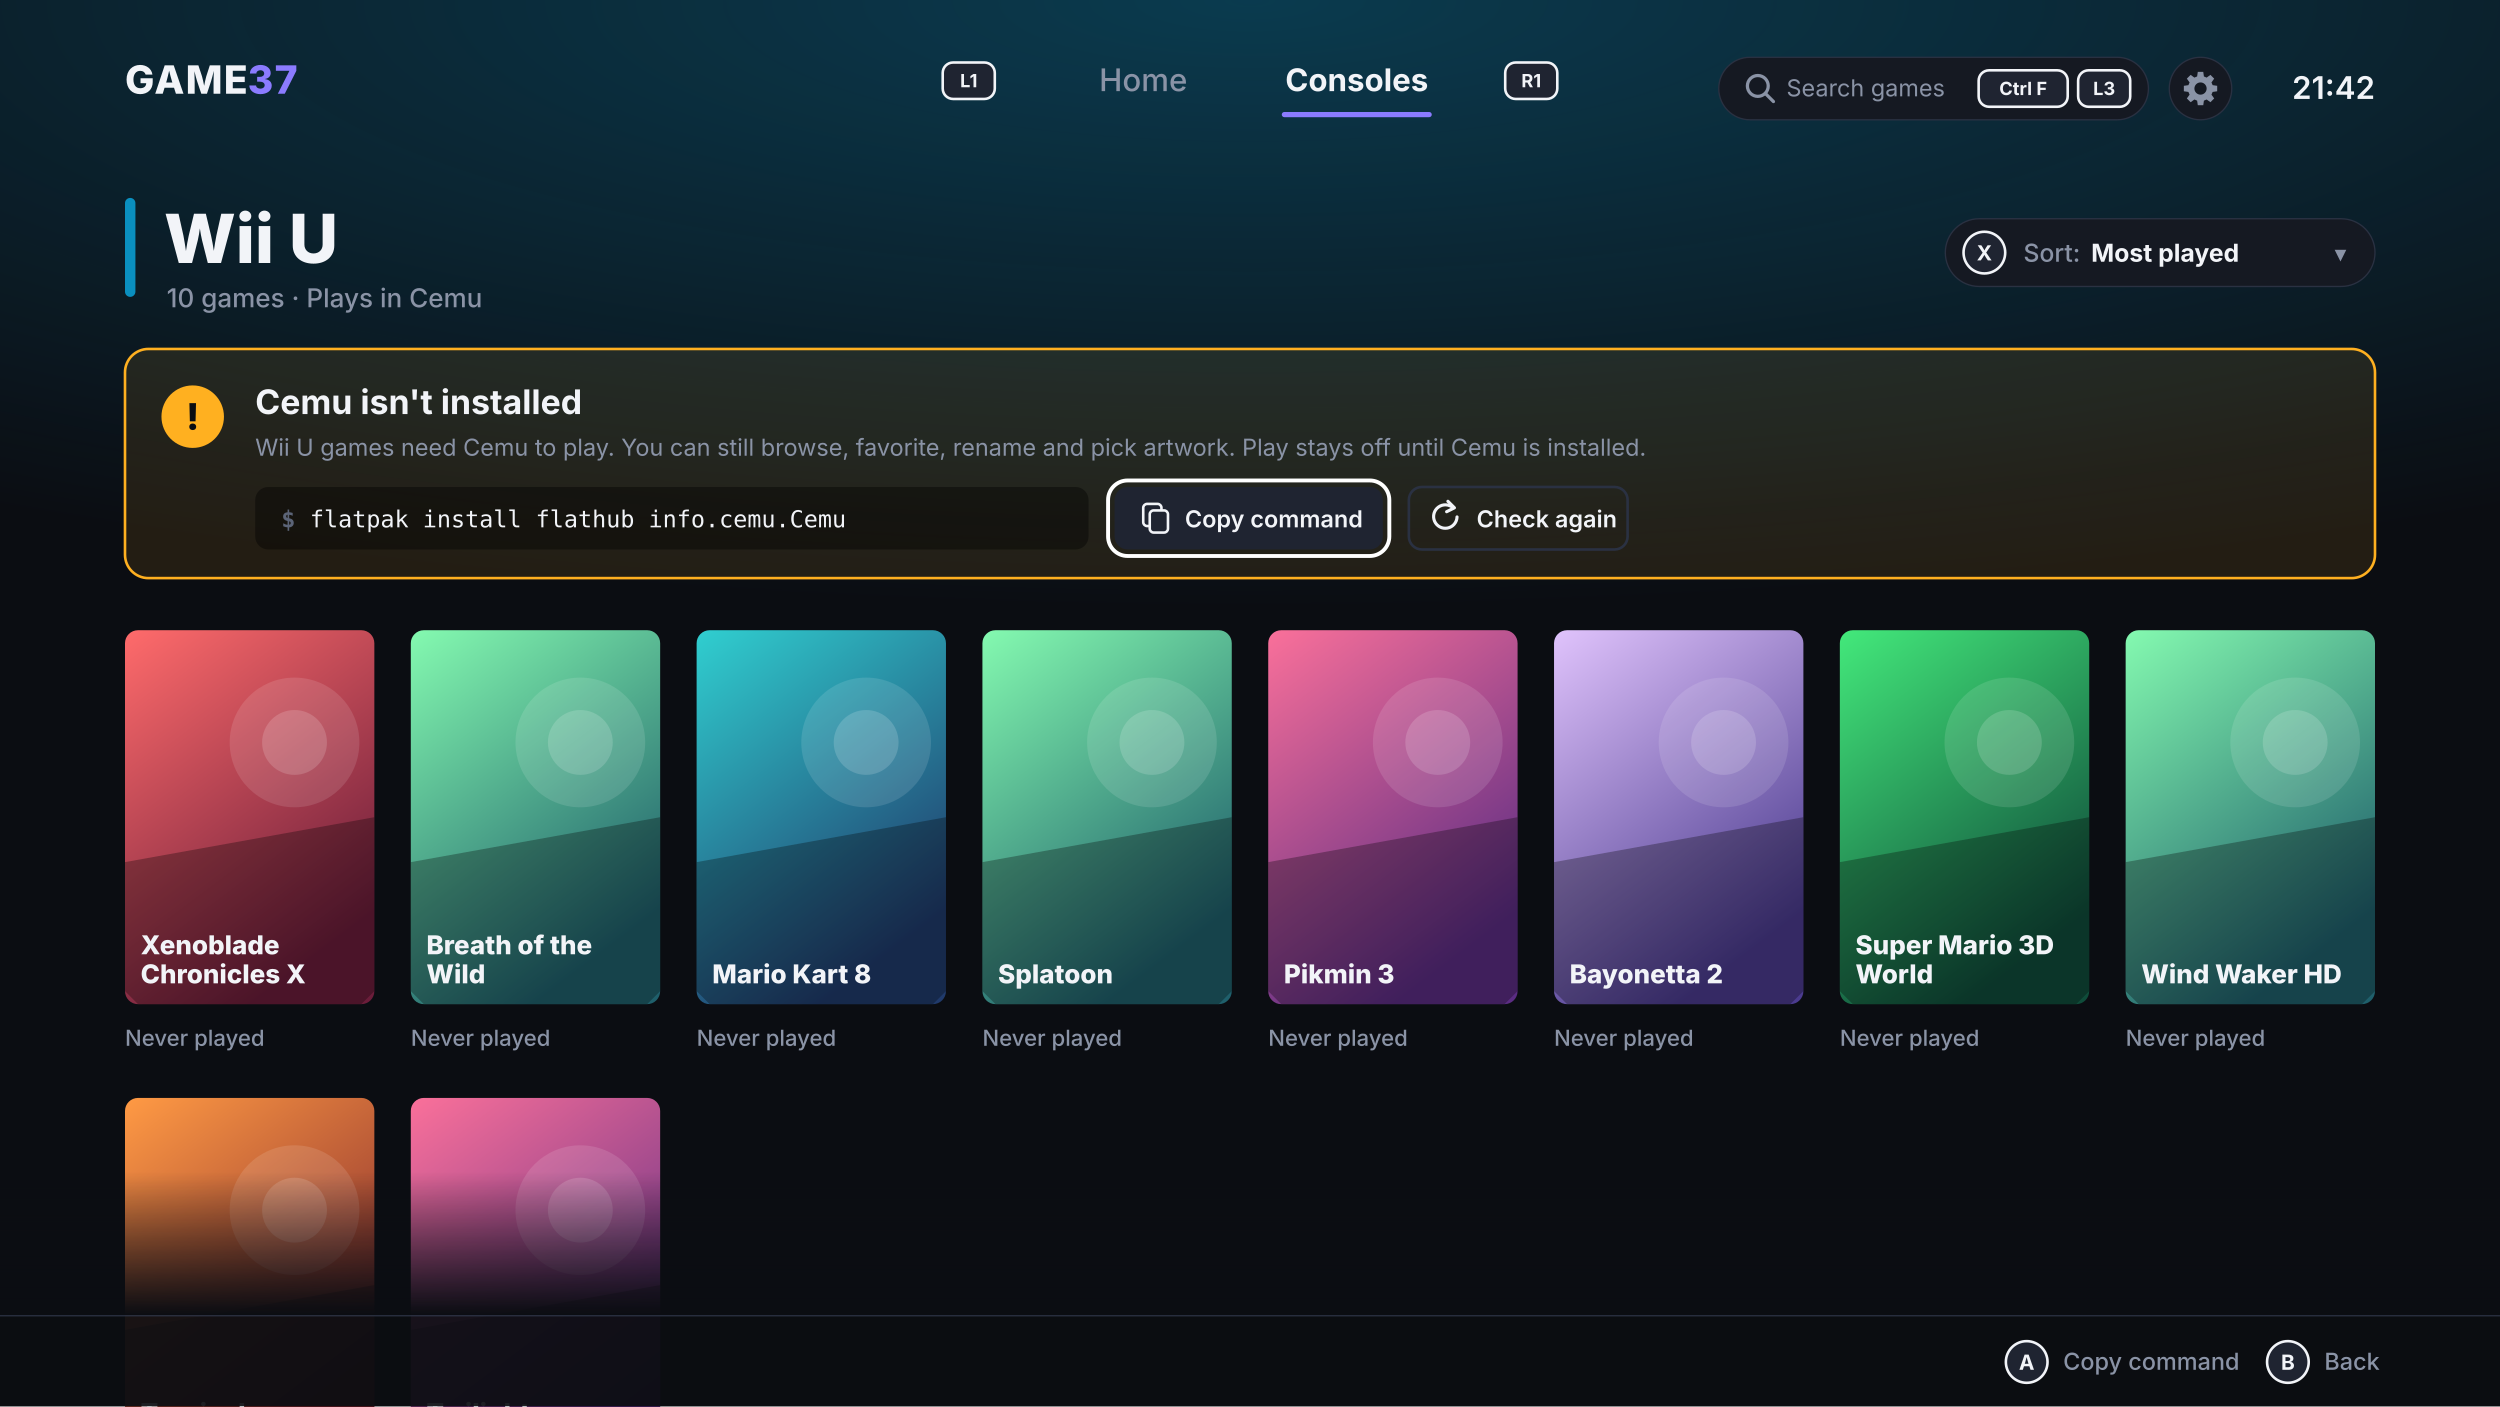
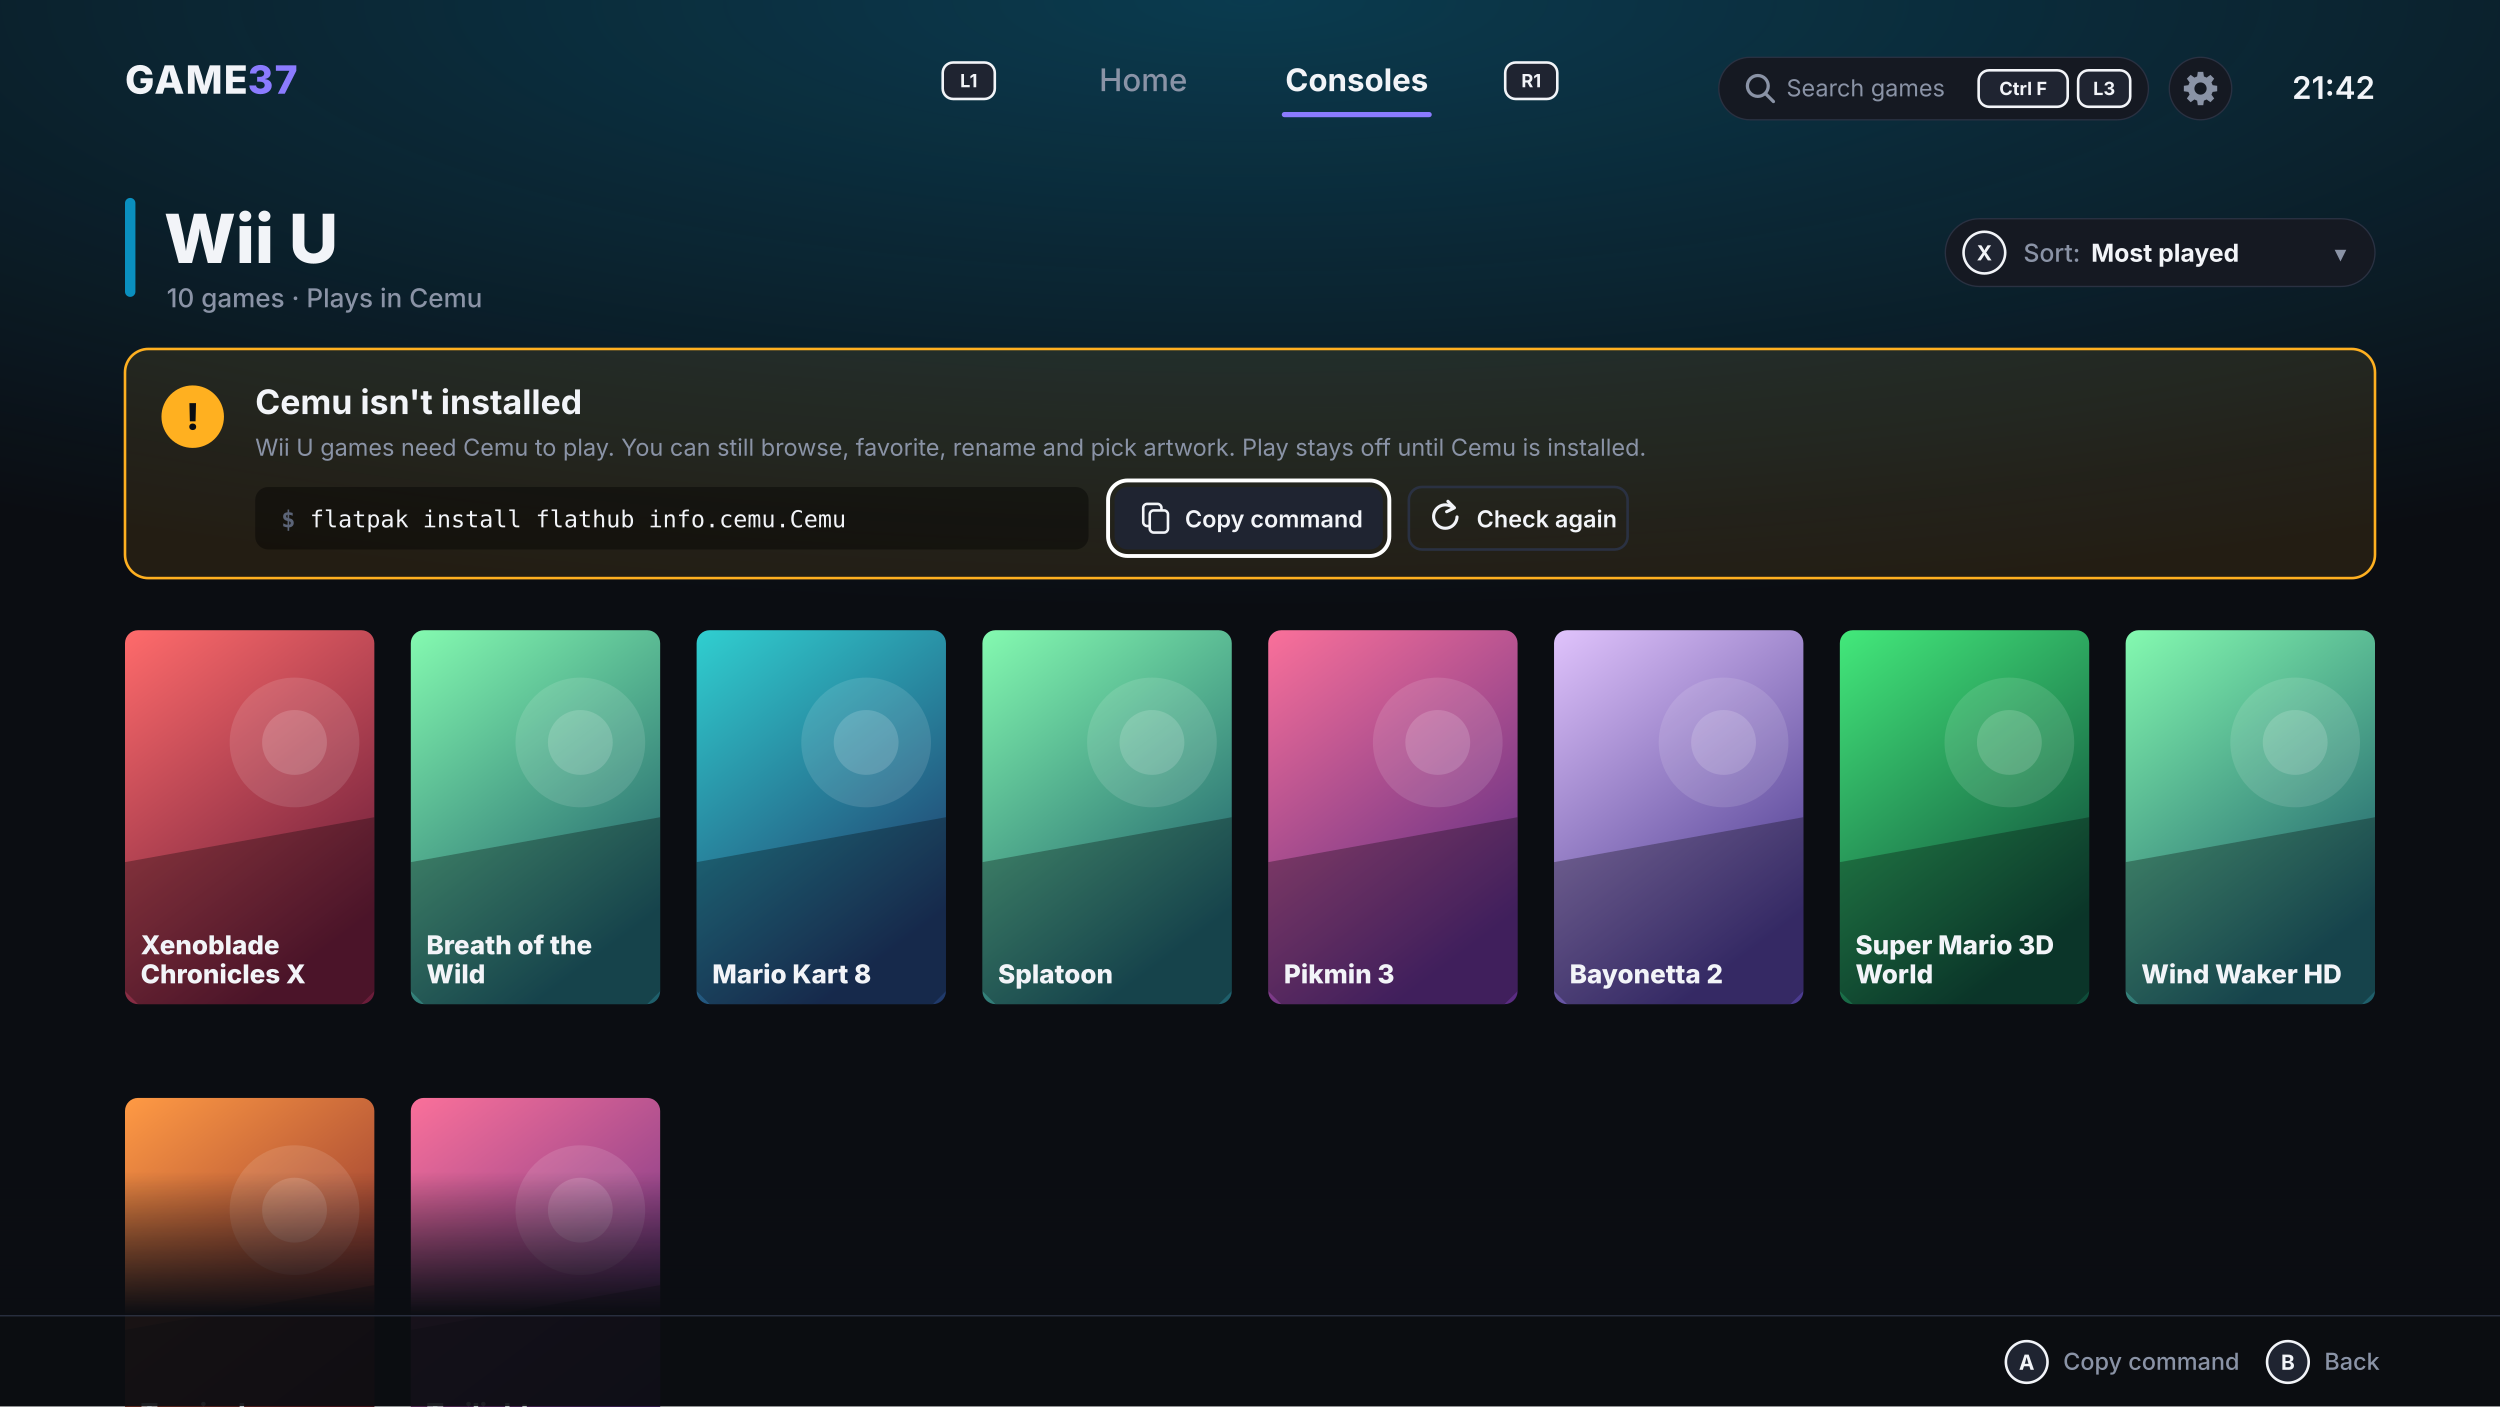
<svg xmlns="http://www.w3.org/2000/svg" width="1920" height="1080" viewBox="0 0 1920 1080">
  <defs>
    <radialGradient id="rg1" cx="0.5" cy="0" r="0.9">
      <stop offset="0" stop-color="#0A8FBF" stop-opacity="0.35" />
      <stop offset="1" stop-color="#0A8FBF" stop-opacity="0" />
    </radialGradient>
    <linearGradient id="lg2" x1="0" y1="0" x2="0.5" y2="1">
      <stop offset="0" stop-color="#FF6B6B" stop-opacity="1" />
      <stop offset="1" stop-color="#6B1D3A" stop-opacity="1" />
    </linearGradient>
    <linearGradient id="lg3" x1="0" y1="0" x2="0.5" y2="1">
      <stop offset="0" stop-color="#84FAB0" stop-opacity="1" />
      <stop offset="1" stop-color="#1F5F6B" stop-opacity="1" />
    </linearGradient>
    <linearGradient id="lg4" x1="0" y1="0" x2="0.5" y2="1">
      <stop offset="0" stop-color="#30CFD0" stop-opacity="1" />
      <stop offset="1" stop-color="#203A6B" stop-opacity="1" />
    </linearGradient>
    <linearGradient id="lg5" x1="0" y1="0" x2="0.5" y2="1">
      <stop offset="0" stop-color="#84FAB0" stop-opacity="1" />
      <stop offset="1" stop-color="#1F5F6B" stop-opacity="1" />
    </linearGradient>
    <linearGradient id="lg6" x1="0" y1="0" x2="0.5" y2="1">
      <stop offset="0" stop-color="#FA709A" stop-opacity="1" />
      <stop offset="1" stop-color="#5B2C83" stop-opacity="1" />
    </linearGradient>
    <linearGradient id="lg7" x1="0" y1="0" x2="0.5" y2="1">
      <stop offset="0" stop-color="#E0C3FC" stop-opacity="1" />
      <stop offset="1" stop-color="#4B3B8F" stop-opacity="1" />
    </linearGradient>
    <linearGradient id="lg8" x1="0" y1="0" x2="0.5" y2="1">
      <stop offset="0" stop-color="#43E97B" stop-opacity="1" />
      <stop offset="1" stop-color="#0F4C3A" stop-opacity="1" />
    </linearGradient>
    <linearGradient id="lg9" x1="0" y1="0" x2="0.5" y2="1">
      <stop offset="0" stop-color="#84FAB0" stop-opacity="1" />
      <stop offset="1" stop-color="#1F5F6B" stop-opacity="1" />
    </linearGradient>
    <linearGradient id="lg10" x1="0" y1="0" x2="0.5" y2="1">
      <stop offset="0" stop-color="#FF9A44" stop-opacity="1" />
      <stop offset="1" stop-color="#7A1F2B" stop-opacity="1" />
    </linearGradient>
    <linearGradient id="lg11" x1="0" y1="0" x2="0.5" y2="1">
      <stop offset="0" stop-color="#FA709A" stop-opacity="1" />
      <stop offset="1" stop-color="#5B2C83" stop-opacity="1" />
    </linearGradient>
    <linearGradient id="lg12" x1="0" y1="0" x2="0" y2="1">
      <stop offset="0" stop-color="#0B0D12" stop-opacity="0" />
      <stop offset="1" stop-color="#0B0D12" stop-opacity="1" />
    </linearGradient>
  </defs>
  <rect x="0.0" y="0.0" width="1920.0" height="1080.0" rx="0" fill="#0B0D12" fill-opacity="1" />
  <rect x="0.0" y="0.0" width="1920.0" height="520.0" rx="0" fill="url(#rg1)" fill-opacity="1" />
  <text x="96" y="72" font-family="Inter, 'Helvetica Neue', Arial, sans-serif" font-size="30" font-weight="800" fill="#F2F4F8" letter-spacing="1">GAME<tspan fill="#8B7BFF">37</tspan>
  </text>
  <rect x="724.0" y="48.0" width="40.0" height="28.0" rx="8" fill="#1F2431" fill-opacity="1" stroke="#F2F4F8" stroke-width="2" />
  <text x="744.0" y="67.0" font-family="Inter, 'Helvetica Neue', Arial, sans-serif" font-size="14" font-weight="700" fill="#F2F4F8" fill-opacity="1" text-anchor="middle" letter-spacing="0">L1</text>
  <rect x="1156.0" y="48.0" width="40.0" height="28.0" rx="8" fill="#1F2431" fill-opacity="1" stroke="#F2F4F8" stroke-width="2" />
  <text x="1176.0" y="67.0" font-family="Inter, 'Helvetica Neue', Arial, sans-serif" font-size="14" font-weight="700" fill="#F2F4F8" fill-opacity="1" text-anchor="middle" letter-spacing="0">R1</text>
  <text x="878.0" y="70.0" font-family="Inter, 'Helvetica Neue', Arial, sans-serif" font-size="24" font-weight="500" fill="#8A93A6" fill-opacity="1" text-anchor="middle" letter-spacing="0">Home</text>
  <text x="1042.0" y="70.0" font-family="Inter, 'Helvetica Neue', Arial, sans-serif" font-size="24" font-weight="700" fill="#F2F4F8" fill-opacity="1" text-anchor="middle" letter-spacing="0">Consoles</text>
  <rect x="984.4" y="86.0" width="115.2" height="4.0" rx="2" fill="#8B7BFF" fill-opacity="1" />
  <rect x="1320.0" y="44.0" width="330.0" height="48.0" rx="24" fill="#151922" fill-opacity="1" stroke="#2A3142" stroke-width="1" />
  <circle cx="1350.0" cy="66.0" r="8.0" fill="none" fill-opacity="1" stroke="#8A93A6" stroke-width="2.5" />
  <line x1="1356" y1="72" x2="1362" y2="78" stroke="#8A93A6" stroke-width="2.5" stroke-linecap="round" />
  <text x="1372.0" y="74.0" font-family="Inter, 'Helvetica Neue', Arial, sans-serif" font-size="18" font-weight="400" fill="#8A93A6" fill-opacity="1" text-anchor="start" letter-spacing="0">Search games</text>
  <rect x="1596.0" y="54.0" width="40.0" height="28.0" rx="8" fill="#1F2431" fill-opacity="1" stroke="#F2F4F8" stroke-width="2" />
  <text x="1616.0" y="73.0" font-family="Inter, 'Helvetica Neue', Arial, sans-serif" font-size="14" font-weight="700" fill="#F2F4F8" fill-opacity="1" text-anchor="middle" letter-spacing="0">L3</text>
  <rect x="1519.6" y="54.0" width="68.4" height="28.0" rx="8" fill="#1F2431" fill-opacity="1" stroke="#F2F4F8" stroke-width="2" />
  <text x="1553.8" y="73.0" font-family="Inter, 'Helvetica Neue', Arial, sans-serif" font-size="14" font-weight="700" fill="#F2F4F8" fill-opacity="1" text-anchor="middle" letter-spacing="0">Ctrl F</text>
  <circle cx="1690.0" cy="68.0" r="24.0" fill="#151922" fill-opacity="1" stroke="#2A3142" stroke-width="1" />
  <polygon points="1699.3,65.4 1702.8,65.9 1702.8,70.1 1699.3,70.6 1698.4,72.7 1700.5,75.6 1697.6,78.5 1694.7,76.4 1692.6,77.3 1692.1,80.8 1687.9,80.8 1687.4,77.3 1685.3,76.4 1682.4,78.5 1679.5,75.6 1681.6,72.7 1680.7,70.6 1677.2,70.1 1677.2,65.9 1680.7,65.4 1681.6,63.3 1679.5,60.4 1682.4,57.5 1685.3,59.6 1687.4,58.7 1687.9,55.2 1692.1,55.2 1692.6,58.7 1694.7,59.6 1697.6,57.5 1700.5,60.4 1698.4,63.3" fill="#8A93A6" />
  <circle cx="1690.0" cy="68.0" r="4.7" fill="#151922" fill-opacity="1" />
  <text x="1824.0" y="76.0" font-family="Inter, 'Helvetica Neue', Arial, sans-serif" font-size="24" font-weight="600" fill="#F2F4F8" fill-opacity="1" text-anchor="end" letter-spacing="0">21:42</text>
  <rect x="96.0" y="152.0" width="8.0" height="76.0" rx="4" fill="#0A8FBF" fill-opacity="1" />
  <text x="126.0" y="202.0" font-family="Inter, 'Helvetica Neue', Arial, sans-serif" font-size="52" font-weight="800" fill="#F2F4F8" fill-opacity="1" text-anchor="start" letter-spacing="0">Wii U</text>
  <text x="128.0" y="236.0" font-family="Inter, 'Helvetica Neue', Arial, sans-serif" font-size="20" font-weight="500" fill="#8A93A6" fill-opacity="1" text-anchor="start" letter-spacing="0">10 games  ·  Plays in Cemu</text>
  <rect x="1494.0" y="168.0" width="330.0" height="52.0" rx="26" fill="#151922" fill-opacity="1" stroke="#2A3142" stroke-width="1" />
  <circle cx="1524.0" cy="194.0" r="16.0" fill="#1F2431" fill-opacity="1" stroke="#F2F4F8" stroke-width="2" />
  <text x="1524.0" y="200.0" font-family="Inter, 'Helvetica Neue', Arial, sans-serif" font-size="16" font-weight="700" fill="#F2F4F8" fill-opacity="1" text-anchor="middle" letter-spacing="0">X</text>
  <text x="1554.0" y="201.0" font-family="Inter, 'Helvetica Neue', Arial, sans-serif" font-size="19" font-weight="500" fill="#8A93A6" fill-opacity="1" text-anchor="start" letter-spacing="0">Sort:</text>
  <text x="1606.0" y="201.0" font-family="Inter, 'Helvetica Neue', Arial, sans-serif" font-size="19" font-weight="700" fill="#F2F4F8" fill-opacity="1" text-anchor="start" letter-spacing="0">Most played</text>
  <text x="1802.0" y="201.0" font-family="Inter, 'Helvetica Neue', Arial, sans-serif" font-size="18" font-weight="700" fill="#8A93A6" fill-opacity="1" text-anchor="end" letter-spacing="0">▾</text>
  <rect x="96.0" y="268.0" width="1728.0" height="176.0" rx="18" fill="#FFB020" fill-opacity="0.1" />
  <rect x="96.0" y="268.0" width="1728.0" height="176.0" rx="18" fill="none" fill-opacity="0.55" stroke="#FFB020" stroke-width="2" />
  <circle cx="148.0" cy="320.0" r="24.0" fill="#FFB020" fill-opacity="1" />
  <text x="148.0" y="330.0" font-family="Inter, 'Helvetica Neue', Arial, sans-serif" font-size="28" font-weight="800" fill="#0B0D12" fill-opacity="1" text-anchor="middle" letter-spacing="0">!</text>
  <text x="196.0" y="318.0" font-family="Inter, 'Helvetica Neue', Arial, sans-serif" font-size="26" font-weight="700" fill="#F2F4F8" fill-opacity="1" text-anchor="start" letter-spacing="0">Cemu isn't installed</text>
  <text x="196.0" y="350.0" font-family="Inter, 'Helvetica Neue', Arial, sans-serif" font-size="18" font-weight="400" fill="#8A93A6" fill-opacity="1" text-anchor="start" letter-spacing="0">Wii U games need Cemu to play. You can still browse, favorite, rename and pick artwork. Play stays off until Cemu is installed.</text>
  <rect x="196.0" y="374.0" width="640.0" height="48.0" rx="10" fill="#000000" fill-opacity="0.4" />
  <text x="216.0" y="405.0" font-family="'JetBrains Mono', 'DejaVu Sans Mono', monospace" font-size="18" font-weight="600" fill="#5B6477" fill-opacity="1" text-anchor="start" letter-spacing="0">$</text>
  <text x="238.0" y="405.0" font-family="'JetBrains Mono', 'DejaVu Sans Mono', monospace" font-size="18" font-weight="500" fill="#F2F4F8" fill-opacity="1" text-anchor="start" letter-spacing="0">flatpak install flathub info.cemu.Cemu</text>
  <rect x="851.0" y="369.0" width="216.0" height="58.0" rx="15" fill="none" fill-opacity="1" stroke="#FFFFFF" stroke-width="3" />
  <rect x="856.0" y="374.0" width="206.0" height="48.0" rx="10" fill="#1F2431" fill-opacity="1" />
  <rect x="878.0" y="387.0" width="14.0" height="17.0" rx="3" fill="none" fill-opacity="1" stroke="#F2F4F8" stroke-width="2" />
  <rect x="883.0" y="392.0" width="14.0" height="17.0" rx="3" fill="#1F2431" fill-opacity="1" stroke="#F2F4F8" stroke-width="2" />
  <text x="910.0" y="405.0" font-family="Inter, 'Helvetica Neue', Arial, sans-serif" font-size="18" font-weight="600" fill="#F2F4F8" fill-opacity="1" text-anchor="start" letter-spacing="0">Copy command</text>
  <rect x="1082.0" y="374.0" width="168.0" height="48.0" rx="10" fill="none" fill-opacity="1" stroke="#2A3142" stroke-width="2" />
  <path d="M1116,390 a9,9 0 1,0 3,7" fill="none" stroke="#F2F4F8" stroke-width="2.4" stroke-linecap="round" />
  <path d="M1112,385 l5,5 l-6,3" fill="none" stroke="#F2F4F8" stroke-width="2.4" stroke-linecap="round" stroke-linejoin="round" />
  <text x="1134.0" y="405.0" font-family="Inter, 'Helvetica Neue', Arial, sans-serif" font-size="18" font-weight="600" fill="#F2F4F8" fill-opacity="1" text-anchor="start" letter-spacing="0">Check again</text>
  <rect x="96.0" y="484.0" width="191.5" height="287.2" rx="10" fill="url(#lg2)" fill-opacity="1" />
  <circle cx="226.2" cy="570.2" r="49.8" fill="#FFFFFF" fill-opacity="0.12" />
  <circle cx="226.2" cy="570.2" r="24.9" fill="#FFFFFF" fill-opacity="0.16" />
  <polygon points="96.0,662.1 287.5,627.6 287.5,761.2 277.5,771.2 106.0,771.2 96.0,761.2" fill="#000000" fill-opacity=".3" />
  <text x="108.0" y="732.9" font-family="Inter, 'Helvetica Neue', Arial, sans-serif" font-size="20" font-weight="800" fill="#F2F4F8" fill-opacity="1" text-anchor="start" letter-spacing="0">Xenoblade</text>
  <text x="108.0" y="755.2" font-family="Inter, 'Helvetica Neue', Arial, sans-serif" font-size="20" font-weight="800" fill="#F2F4F8" fill-opacity="1" text-anchor="start" letter-spacing="0">Chronicles X</text>
-   <text x="96.0" y="803.2" font-family="Inter, 'Helvetica Neue', Arial, sans-serif" font-size="17" font-weight="500" fill="#8A93A6" fill-opacity="1" text-anchor="start" letter-spacing="0">Never played</text>
  <rect x="315.5" y="484.0" width="191.5" height="287.2" rx="10" fill="url(#lg3)" fill-opacity="1" />
  <circle cx="445.7" cy="570.2" r="49.8" fill="#FFFFFF" fill-opacity="0.12" />
  <circle cx="445.7" cy="570.2" r="24.9" fill="#FFFFFF" fill-opacity="0.16" />
  <polygon points="315.5,662.1 507.0,627.6 507.0,761.2 497.0,771.2 325.5,771.2 315.5,761.2" fill="#000000" fill-opacity=".3" />
  <text x="327.5" y="732.9" font-family="Inter, 'Helvetica Neue', Arial, sans-serif" font-size="20" font-weight="800" fill="#F2F4F8" fill-opacity="1" text-anchor="start" letter-spacing="0">Breath of the</text>
  <text x="327.5" y="755.2" font-family="Inter, 'Helvetica Neue', Arial, sans-serif" font-size="20" font-weight="800" fill="#F2F4F8" fill-opacity="1" text-anchor="start" letter-spacing="0">Wild</text>
-   <text x="315.5" y="803.2" font-family="Inter, 'Helvetica Neue', Arial, sans-serif" font-size="17" font-weight="500" fill="#8A93A6" fill-opacity="1" text-anchor="start" letter-spacing="0">Never played</text>
  <rect x="535.0" y="484.0" width="191.5" height="287.2" rx="10" fill="url(#lg4)" fill-opacity="1" />
  <circle cx="665.2" cy="570.2" r="49.8" fill="#FFFFFF" fill-opacity="0.12" />
  <circle cx="665.2" cy="570.2" r="24.9" fill="#FFFFFF" fill-opacity="0.16" />
  <polygon points="535.0,662.1 726.5,627.6 726.5,761.2 716.5,771.2 545.0,771.2 535.0,761.2" fill="#000000" fill-opacity=".3" />
  <text x="547.0" y="755.2" font-family="Inter, 'Helvetica Neue', Arial, sans-serif" font-size="20" font-weight="800" fill="#F2F4F8" fill-opacity="1" text-anchor="start" letter-spacing="0">Mario Kart 8</text>
-   <text x="535.0" y="803.2" font-family="Inter, 'Helvetica Neue', Arial, sans-serif" font-size="17" font-weight="500" fill="#8A93A6" fill-opacity="1" text-anchor="start" letter-spacing="0">Never played</text>
  <rect x="754.5" y="484.0" width="191.5" height="287.2" rx="10" fill="url(#lg5)" fill-opacity="1" />
  <circle cx="884.7" cy="570.2" r="49.8" fill="#FFFFFF" fill-opacity="0.12" />
  <circle cx="884.7" cy="570.2" r="24.9" fill="#FFFFFF" fill-opacity="0.16" />
  <polygon points="754.5,662.1 946.0,627.6 946.0,761.2 936.0,771.2 764.5,771.2 754.5,761.2" fill="#000000" fill-opacity=".3" />
  <text x="766.5" y="755.2" font-family="Inter, 'Helvetica Neue', Arial, sans-serif" font-size="20" font-weight="800" fill="#F2F4F8" fill-opacity="1" text-anchor="start" letter-spacing="0">Splatoon</text>
-   <text x="754.5" y="803.2" font-family="Inter, 'Helvetica Neue', Arial, sans-serif" font-size="17" font-weight="500" fill="#8A93A6" fill-opacity="1" text-anchor="start" letter-spacing="0">Never played</text>
  <rect x="974.0" y="484.0" width="191.5" height="287.2" rx="10" fill="url(#lg6)" fill-opacity="1" />
  <circle cx="1104.2" cy="570.2" r="49.8" fill="#FFFFFF" fill-opacity="0.12" />
  <circle cx="1104.2" cy="570.2" r="24.9" fill="#FFFFFF" fill-opacity="0.16" />
  <polygon points="974.0,662.1 1165.5,627.6 1165.5,761.2 1155.5,771.2 984.0,771.2 974.0,761.2" fill="#000000" fill-opacity=".3" />
  <text x="986.0" y="755.2" font-family="Inter, 'Helvetica Neue', Arial, sans-serif" font-size="20" font-weight="800" fill="#F2F4F8" fill-opacity="1" text-anchor="start" letter-spacing="0">Pikmin 3</text>
-   <text x="974.0" y="803.2" font-family="Inter, 'Helvetica Neue', Arial, sans-serif" font-size="17" font-weight="500" fill="#8A93A6" fill-opacity="1" text-anchor="start" letter-spacing="0">Never played</text>
  <rect x="1193.5" y="484.0" width="191.5" height="287.2" rx="10" fill="url(#lg7)" fill-opacity="1" />
  <circle cx="1323.7" cy="570.2" r="49.8" fill="#FFFFFF" fill-opacity="0.12" />
  <circle cx="1323.7" cy="570.2" r="24.9" fill="#FFFFFF" fill-opacity="0.16" />
  <polygon points="1193.5,662.1 1385.0,627.6 1385.0,761.2 1375.0,771.2 1203.5,771.2 1193.5,761.2" fill="#000000" fill-opacity=".3" />
  <text x="1205.5" y="755.2" font-family="Inter, 'Helvetica Neue', Arial, sans-serif" font-size="20" font-weight="800" fill="#F2F4F8" fill-opacity="1" text-anchor="start" letter-spacing="0">Bayonetta 2</text>
-   <text x="1193.5" y="803.2" font-family="Inter, 'Helvetica Neue', Arial, sans-serif" font-size="17" font-weight="500" fill="#8A93A6" fill-opacity="1" text-anchor="start" letter-spacing="0">Never played</text>
  <rect x="1413.0" y="484.0" width="191.5" height="287.2" rx="10" fill="url(#lg8)" fill-opacity="1" />
  <circle cx="1543.2" cy="570.2" r="49.8" fill="#FFFFFF" fill-opacity="0.12" />
  <circle cx="1543.2" cy="570.2" r="24.9" fill="#FFFFFF" fill-opacity="0.16" />
  <polygon points="1413.0,662.1 1604.5,627.6 1604.5,761.2 1594.5,771.2 1423.0,771.2 1413.0,761.2" fill="#000000" fill-opacity=".3" />
  <text x="1425.0" y="732.9" font-family="Inter, 'Helvetica Neue', Arial, sans-serif" font-size="20" font-weight="800" fill="#F2F4F8" fill-opacity="1" text-anchor="start" letter-spacing="0">Super Mario 3D</text>
  <text x="1425.0" y="755.2" font-family="Inter, 'Helvetica Neue', Arial, sans-serif" font-size="20" font-weight="800" fill="#F2F4F8" fill-opacity="1" text-anchor="start" letter-spacing="0">World</text>
-   <text x="1413.0" y="803.2" font-family="Inter, 'Helvetica Neue', Arial, sans-serif" font-size="17" font-weight="500" fill="#8A93A6" fill-opacity="1" text-anchor="start" letter-spacing="0">Never played</text>
  <rect x="1632.5" y="484.0" width="191.5" height="287.2" rx="10" fill="url(#lg9)" fill-opacity="1" />
  <circle cx="1762.7" cy="570.2" r="49.8" fill="#FFFFFF" fill-opacity="0.12" />
  <circle cx="1762.7" cy="570.2" r="24.9" fill="#FFFFFF" fill-opacity="0.16" />
  <polygon points="1632.5,662.1 1824.0,627.6 1824.0,761.2 1814.0,771.2 1642.5,771.2 1632.5,761.2" fill="#000000" fill-opacity=".3" />
  <text x="1644.5" y="755.2" font-family="Inter, 'Helvetica Neue', Arial, sans-serif" font-size="20" font-weight="800" fill="#F2F4F8" fill-opacity="1" text-anchor="start" letter-spacing="0">Wind Waker HD</text>
-   <text x="1632.5" y="803.2" font-family="Inter, 'Helvetica Neue', Arial, sans-serif" font-size="17" font-weight="500" fill="#8A93A6" fill-opacity="1" text-anchor="start" letter-spacing="0">Never played</text>
  <rect x="96.0" y="843.2" width="191.5" height="287.2" rx="10" fill="url(#lg10)" fill-opacity="1" />
  <circle cx="226.2" cy="929.4" r="49.8" fill="#FFFFFF" fill-opacity="0.12" />
  <circle cx="226.2" cy="929.4" r="24.9" fill="#FFFFFF" fill-opacity="0.16" />
  <polygon points="96.0,1021.3 287.5,986.9 287.5,1120.5 277.5,1130.5 106.0,1130.5 96.0,1120.5" fill="#000000" fill-opacity=".3" />
  <text x="108.0" y="1092.1" font-family="Inter, 'Helvetica Neue', Arial, sans-serif" font-size="20" font-weight="800" fill="#F2F4F8" fill-opacity="1" text-anchor="start" letter-spacing="0">Tropical</text>
  <text x="108.0" y="1114.5" font-family="Inter, 'Helvetica Neue', Arial, sans-serif" font-size="20" font-weight="800" fill="#F2F4F8" fill-opacity="1" text-anchor="start" letter-spacing="0">Freeze</text>
-   <text x="96.0" y="1162.5" font-family="Inter, 'Helvetica Neue', Arial, sans-serif" font-size="17" font-weight="500" fill="#8A93A6" fill-opacity="1" text-anchor="start" letter-spacing="0">Never played</text>
  <rect x="315.5" y="843.2" width="191.5" height="287.2" rx="10" fill="url(#lg11)" fill-opacity="1" />
  <circle cx="445.7" cy="929.4" r="49.8" fill="#FFFFFF" fill-opacity="0.12" />
  <circle cx="445.7" cy="929.4" r="24.9" fill="#FFFFFF" fill-opacity="0.16" />
  <polygon points="315.5,1021.3 507.0,986.9 507.0,1120.5 497.0,1130.5 325.5,1130.5 315.5,1120.5" fill="#000000" fill-opacity=".3" />
  <text x="327.5" y="1092.1" font-family="Inter, 'Helvetica Neue', Arial, sans-serif" font-size="20" font-weight="800" fill="#F2F4F8" fill-opacity="1" text-anchor="start" letter-spacing="0">Twilight</text>
  <text x="327.5" y="1114.5" font-family="Inter, 'Helvetica Neue', Arial, sans-serif" font-size="20" font-weight="800" fill="#F2F4F8" fill-opacity="1" text-anchor="start" letter-spacing="0">Princess HD</text>
-   <text x="315.5" y="1162.5" font-family="Inter, 'Helvetica Neue', Arial, sans-serif" font-size="17" font-weight="500" fill="#8A93A6" fill-opacity="1" text-anchor="start" letter-spacing="0">Never played</text>
  <rect x="0.0" y="900.0" width="1920.0" height="110.0" rx="0" fill="url(#lg12)" fill-opacity="1" />
  <rect x="0.0" y="1010.0" width="1920.0" height="70.0" rx="0" fill="#0B0D12" fill-opacity="0.92" />
  <rect x="0.0" y="1010.0" width="1920.0" height="1.0" rx="0" fill="#2A3142" fill-opacity="1" />
  <text x="1785.1" y="1052.0" font-family="Inter, 'Helvetica Neue', Arial, sans-serif" font-size="18" font-weight="500" fill="#8A93A6" fill-opacity="1" text-anchor="start" letter-spacing="0">Back</text>
  <circle cx="1757.1" cy="1046.0" r="16.0" fill="#1F2431" fill-opacity="1" stroke="#F2F4F8" stroke-width="2" />
  <text x="1757.1" y="1052.0" font-family="Inter, 'Helvetica Neue', Arial, sans-serif" font-size="16" font-weight="700" fill="#F2F4F8" fill-opacity="1" text-anchor="middle" letter-spacing="0">B</text>
  <text x="1584.5" y="1052.0" font-family="Inter, 'Helvetica Neue', Arial, sans-serif" font-size="18" font-weight="500" fill="#8A93A6" fill-opacity="1" text-anchor="start" letter-spacing="0">Copy command</text>
  <circle cx="1556.5" cy="1046.0" r="16.0" fill="#1F2431" fill-opacity="1" stroke="#F2F4F8" stroke-width="2" />
  <text x="1556.5" y="1052.0" font-family="Inter, 'Helvetica Neue', Arial, sans-serif" font-size="16" font-weight="700" fill="#F2F4F8" fill-opacity="1" text-anchor="middle" letter-spacing="0">A</text>
</svg>
